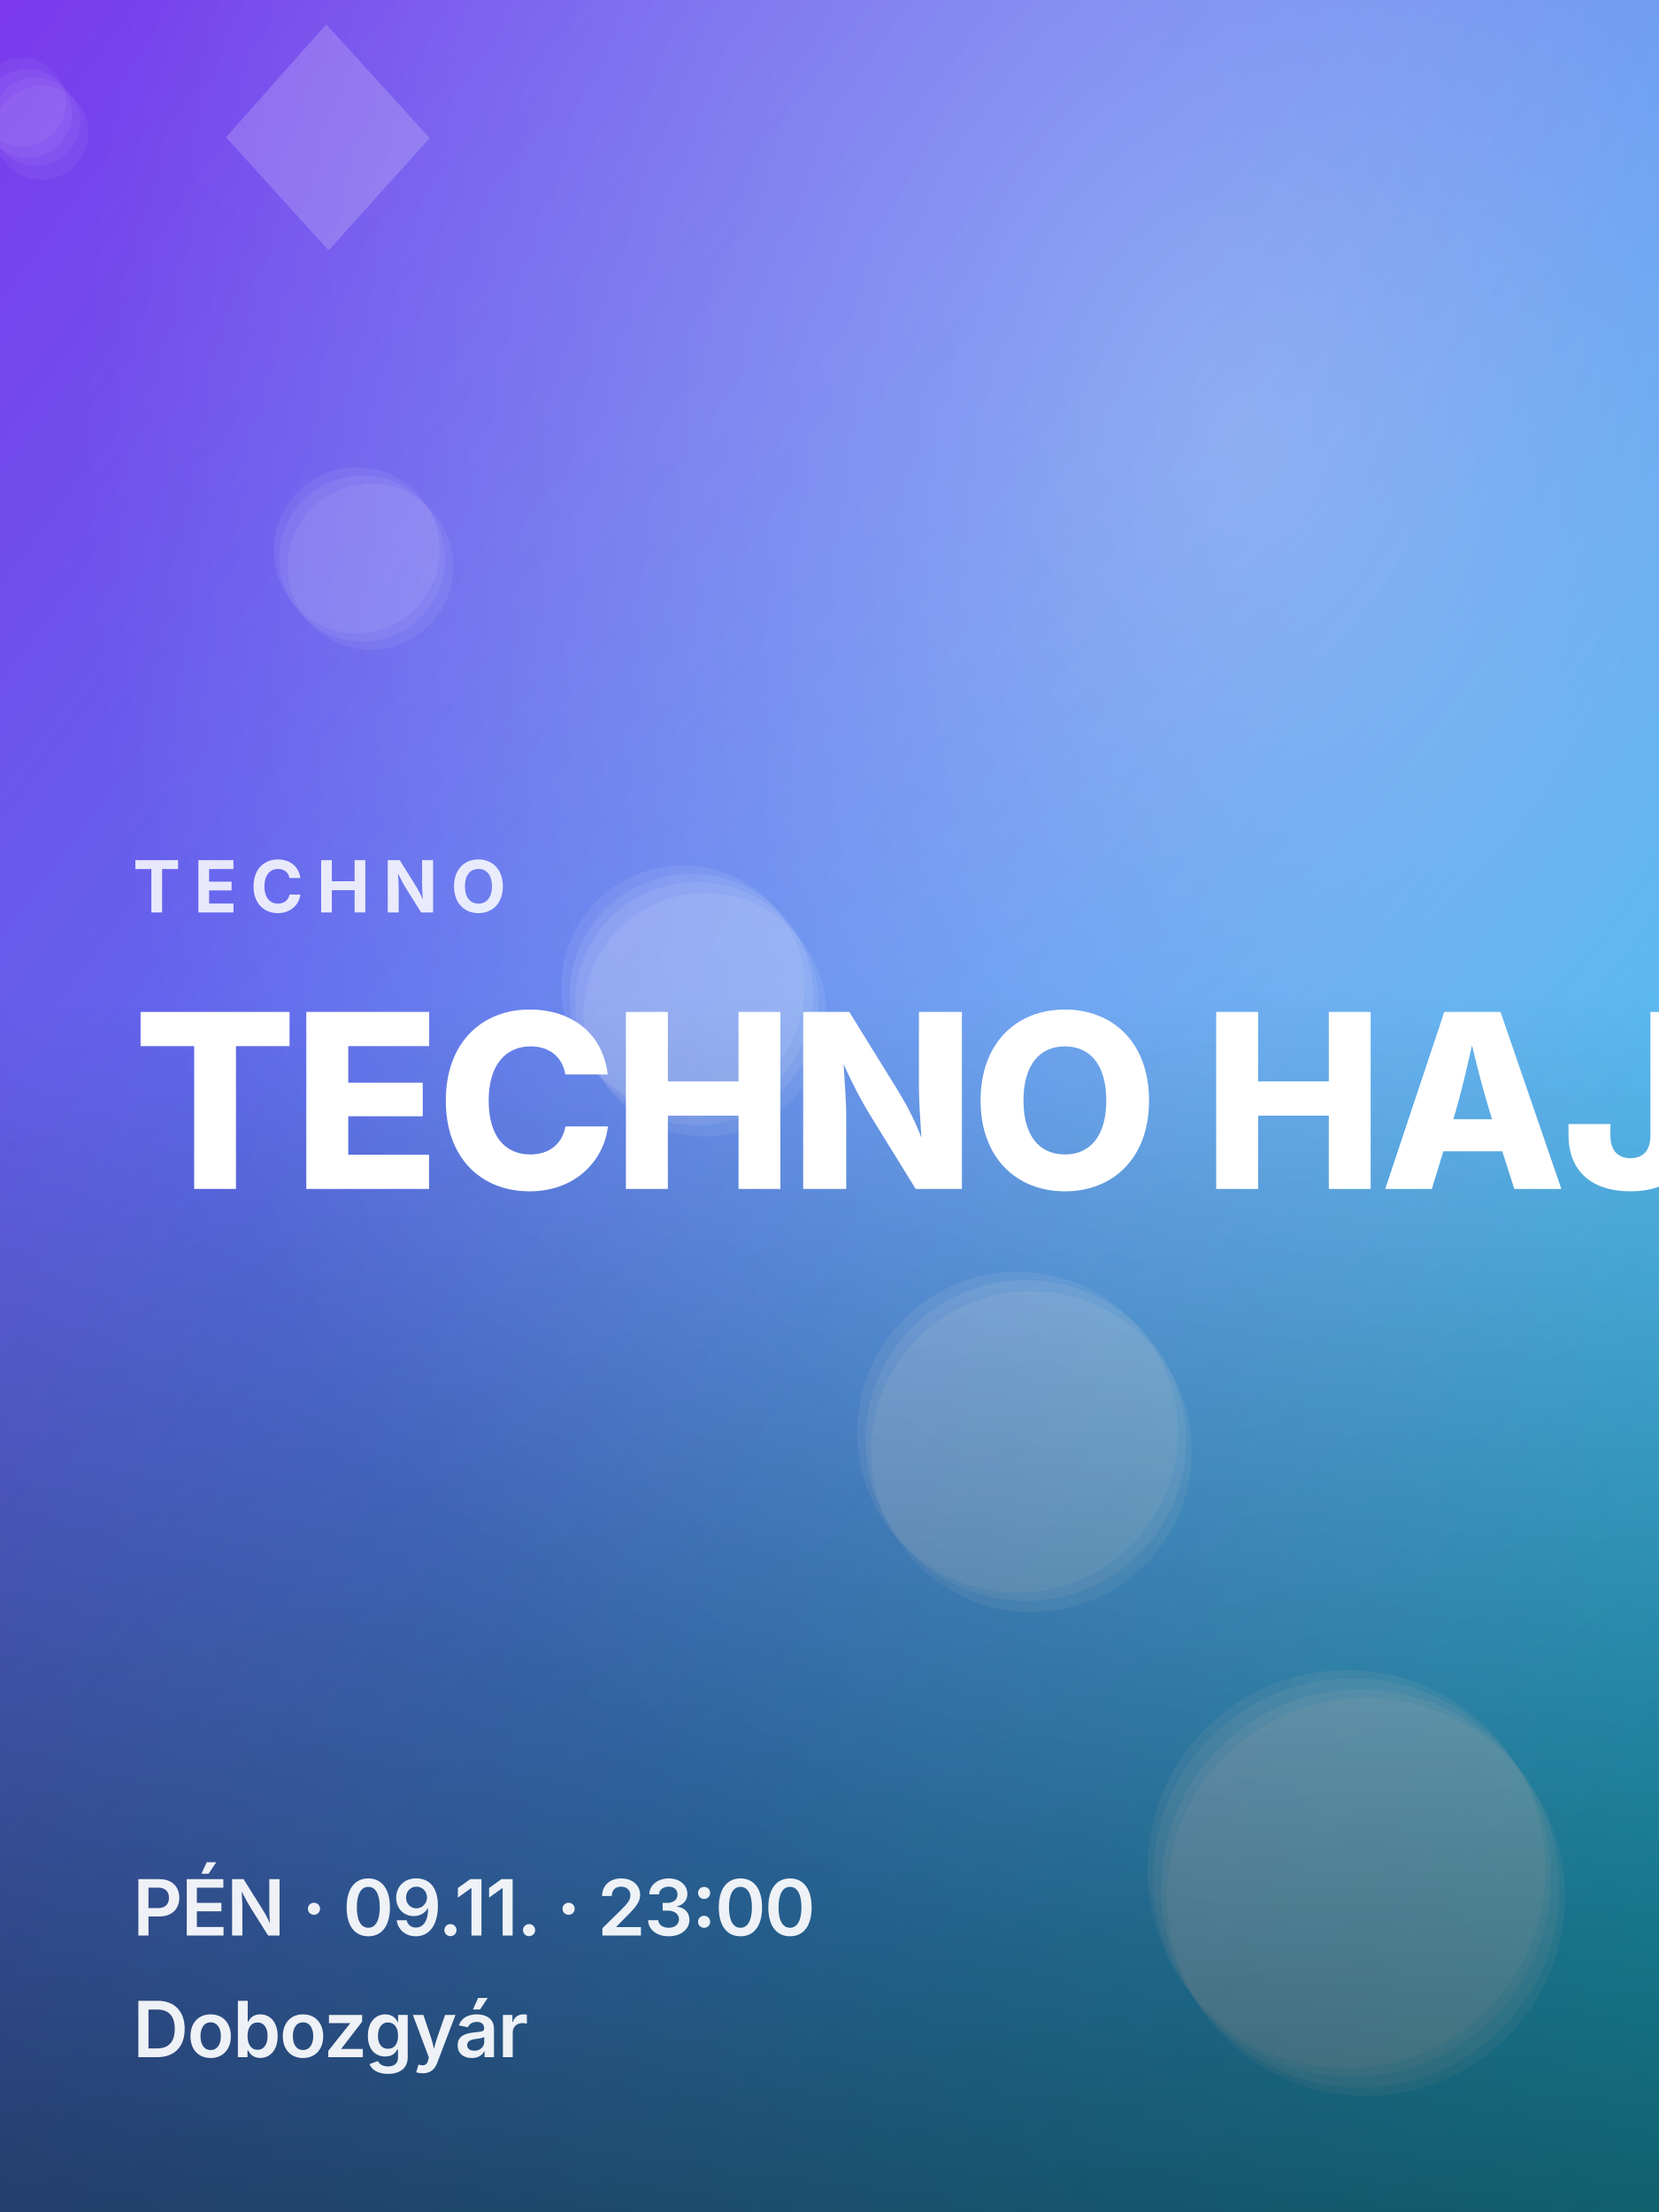
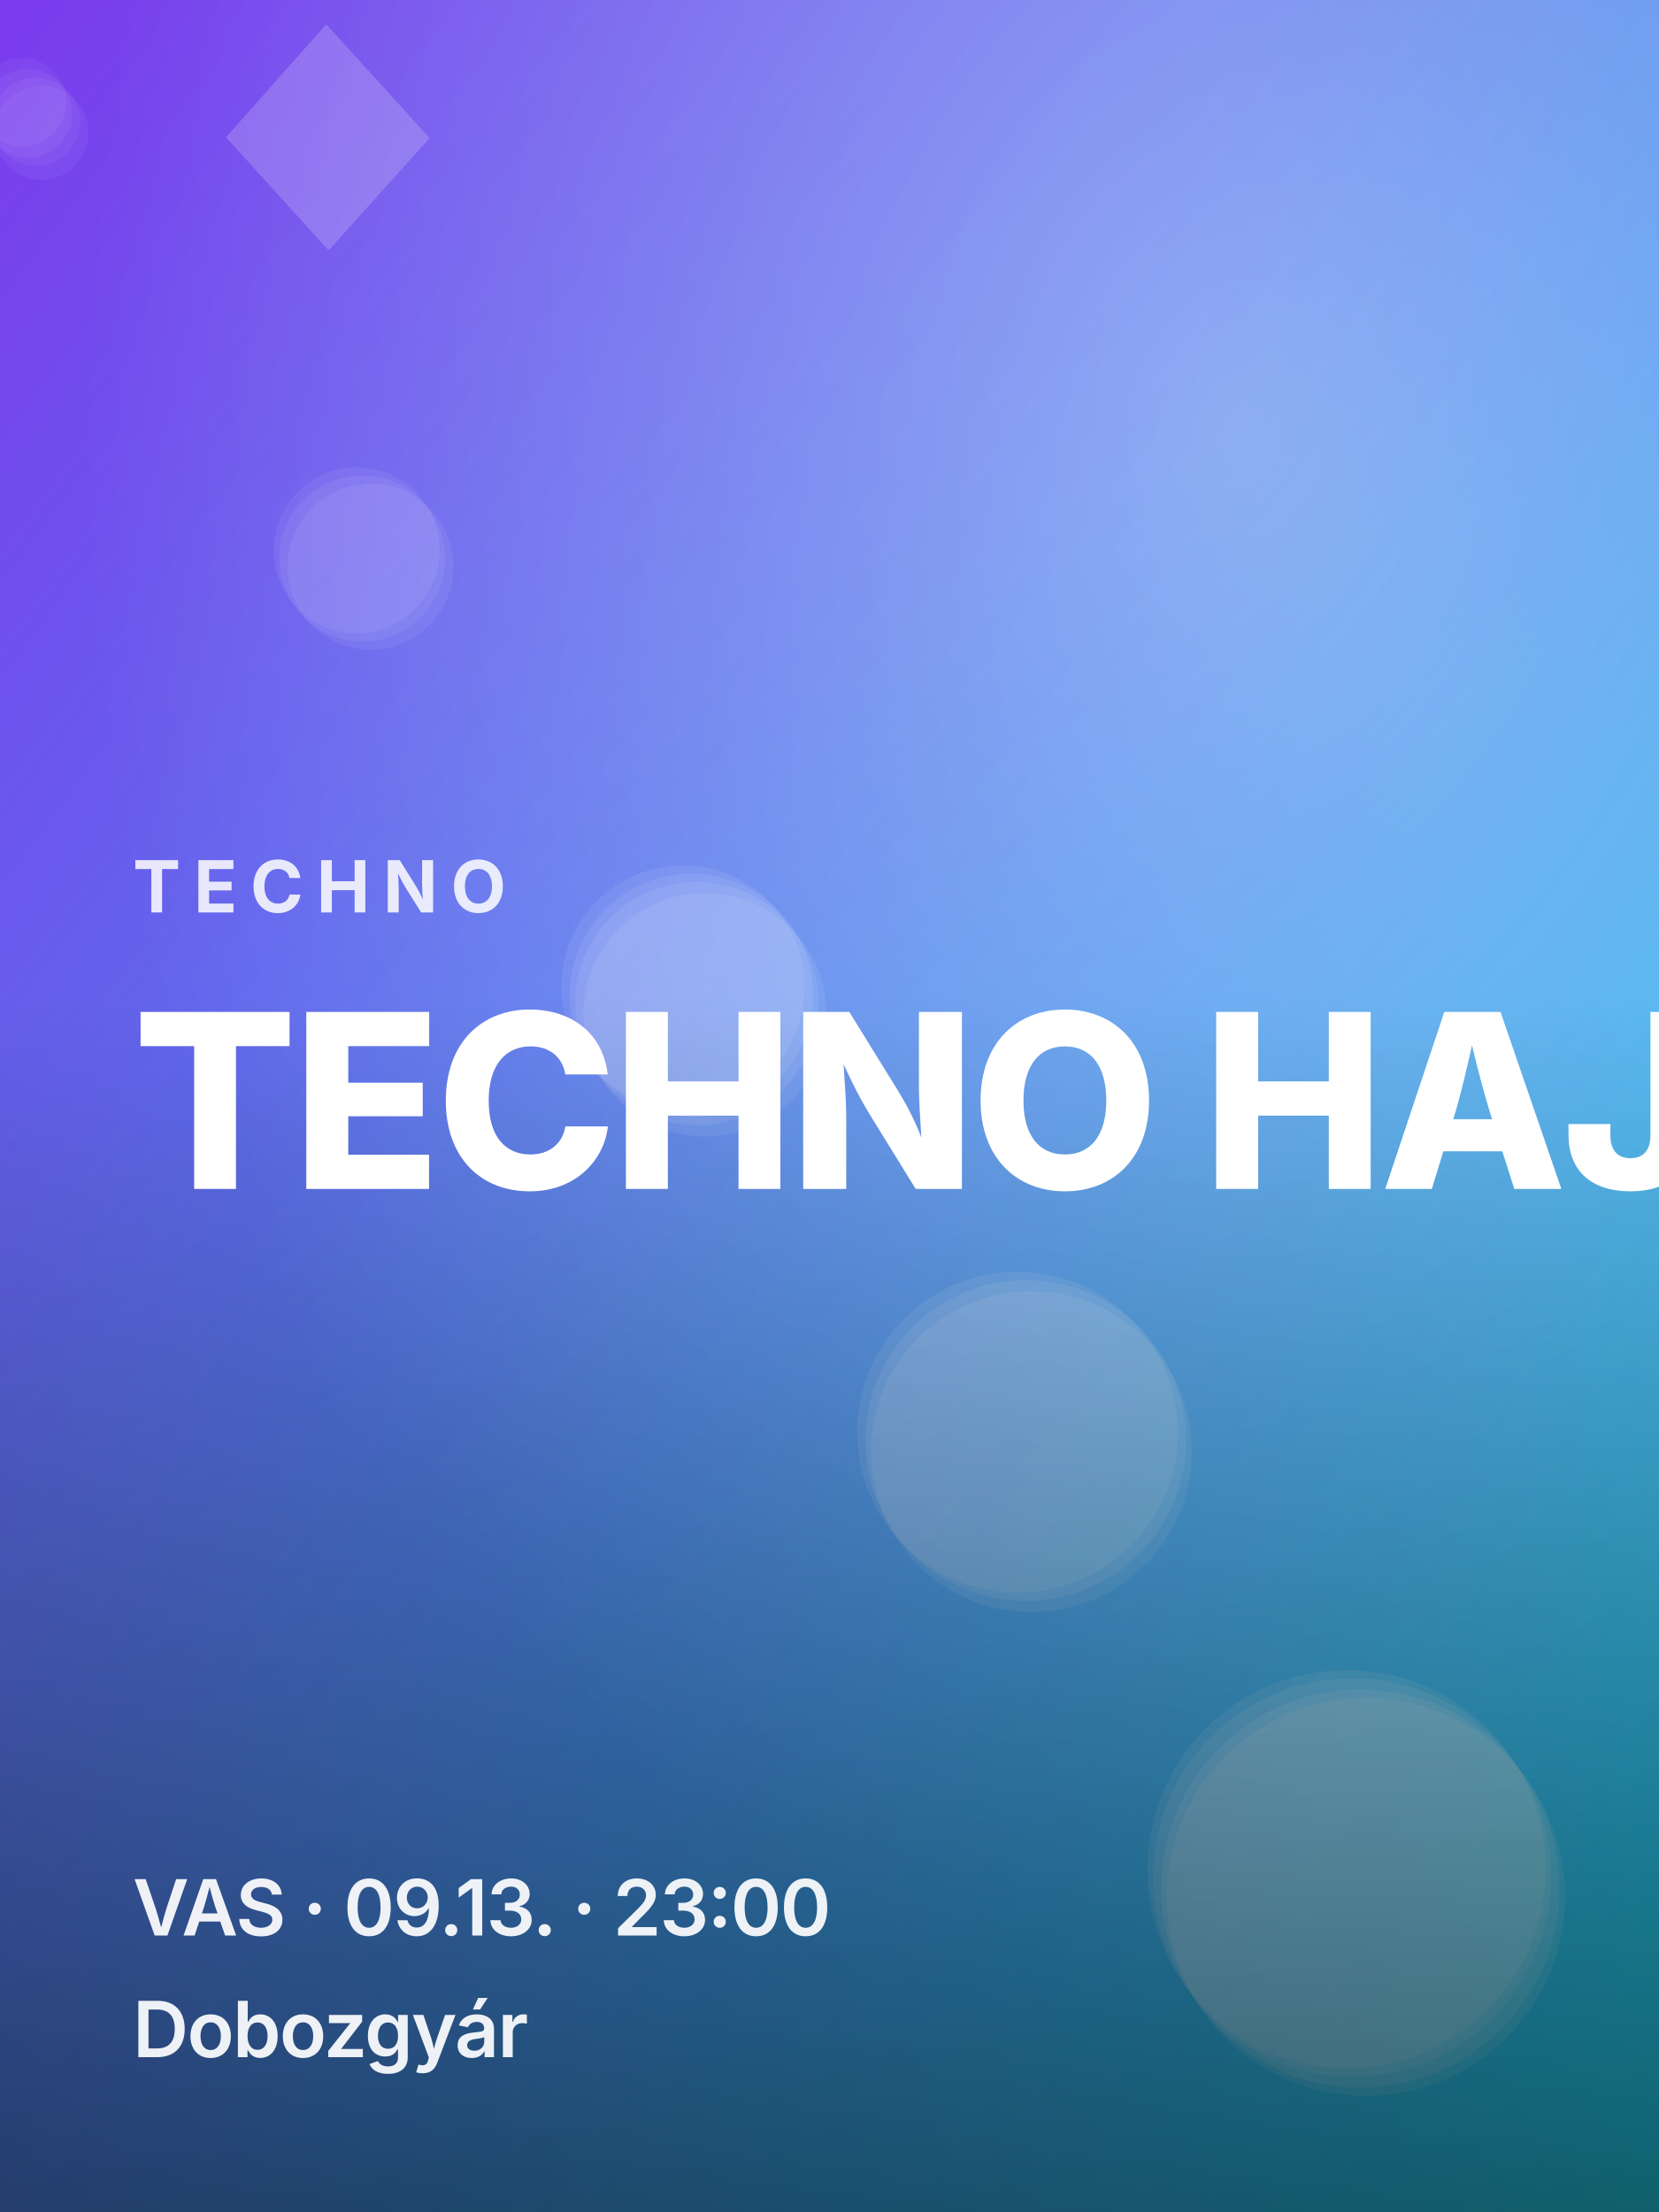
<svg xmlns="http://www.w3.org/2000/svg" viewBox="0 0 600 800" width="600" height="800" role="img" aria-label="Techno Hajnal">
  <defs>
    <linearGradient id="bg" x1="0" y1="0" x2="1" y2="1">
      <stop offset="0" stop-color="#7c3aed" />
      <stop offset="1" stop-color="#22d3ee" />
    </linearGradient>
    <radialGradient id="glow" cx="0.75" cy="0.2" r="0.7">
      <stop offset="0" stop-color="#ffffff" stop-opacity="0.35" />
      <stop offset="1" stop-color="#ffffff" stop-opacity="0" />
    </radialGradient>
    <linearGradient id="shade" x1="0" y1="0" x2="0" y2="1">
      <stop offset="0.45" stop-color="#000" stop-opacity="0" />
      <stop offset="1" stop-color="#000" stop-opacity="0.55" />
    </linearGradient>
  </defs>
  <rect width="600" height="800" fill="url(#bg)" />
  <rect width="600" height="800" fill="url(#glow)" />
  <circle cx="487" cy="676" r="72" fill="#ffffff" opacity="0.113" />
  <circle cx="247" cy="357" r="44" fill="#ffffff" opacity="0.081" />
  <circle cx="8" cy="37" r="16" fill="#ffffff" opacity="0.049" />
  <circle cx="368" cy="518" r="58" fill="#ffffff" opacity="0.097" />
  <circle cx="129" cy="199" r="30" fill="#ffffff" opacity="0.065" />
  <circle cx="489" cy="679" r="72" fill="#ffffff" opacity="0.113" />
  <circle cx="250" cy="360" r="44" fill="#ffffff" opacity="0.081" />
  <circle cx="10" cy="41" r="16" fill="#ffffff" opacity="0.050" />
  <circle cx="371" cy="521" r="58" fill="#ffffff" opacity="0.098" />
  <circle cx="131" cy="202" r="30" fill="#ffffff" opacity="0.066" />
  <circle cx="492" cy="683" r="72" fill="#ffffff" opacity="0.114" />
  <circle cx="252" cy="363" r="44" fill="#ffffff" opacity="0.082" />
  <circle cx="13" cy="44" r="16" fill="#ffffff" opacity="0.050" />
  <circle cx="373" cy="525" r="58" fill="#ffffff" opacity="0.098" />
  <circle cx="134" cy="205" r="30" fill="#ffffff" opacity="0.066" />
  <circle cx="494" cy="686" r="72" fill="#ffffff" opacity="0.114" />
  <circle cx="255" cy="367" r="44" fill="#ffffff" opacity="0.082" />
  <circle cx="15" cy="48" r="17" fill="#ffffff" opacity="0.050" />
  <text x="48" y="96" font-size="140" fill="#ffffff" opacity="0.18" font-weight="900">◆</text>
  <rect width="600" height="800" fill="url(#shade)" />
  <g fill="#ffffff" font-family="Inter, 'Segoe UI', system-ui, sans-serif" style="letter-spacing:-0.02em">
    <text x="48" y="330" font-size="26" font-weight="700" opacity="0.85" style="letter-spacing:0.18em">TECHNO</text>
    <text x="48" y="430" font-size="88" font-weight="800">TECHNO HAJNAL</text>
-     <text x="48" y="700" font-size="28" font-weight="600" opacity="0.92">PÉN · 09.11. · 23:00</text>
+     <text x="48" y="700" font-size="28" font-weight="600" opacity="0.92">VAS · 09.13. · 23:00</text>
    <text x="48" y="744" font-size="28" font-weight="600" opacity="0.92">Dobozgyár</text>
  </g>
</svg>
